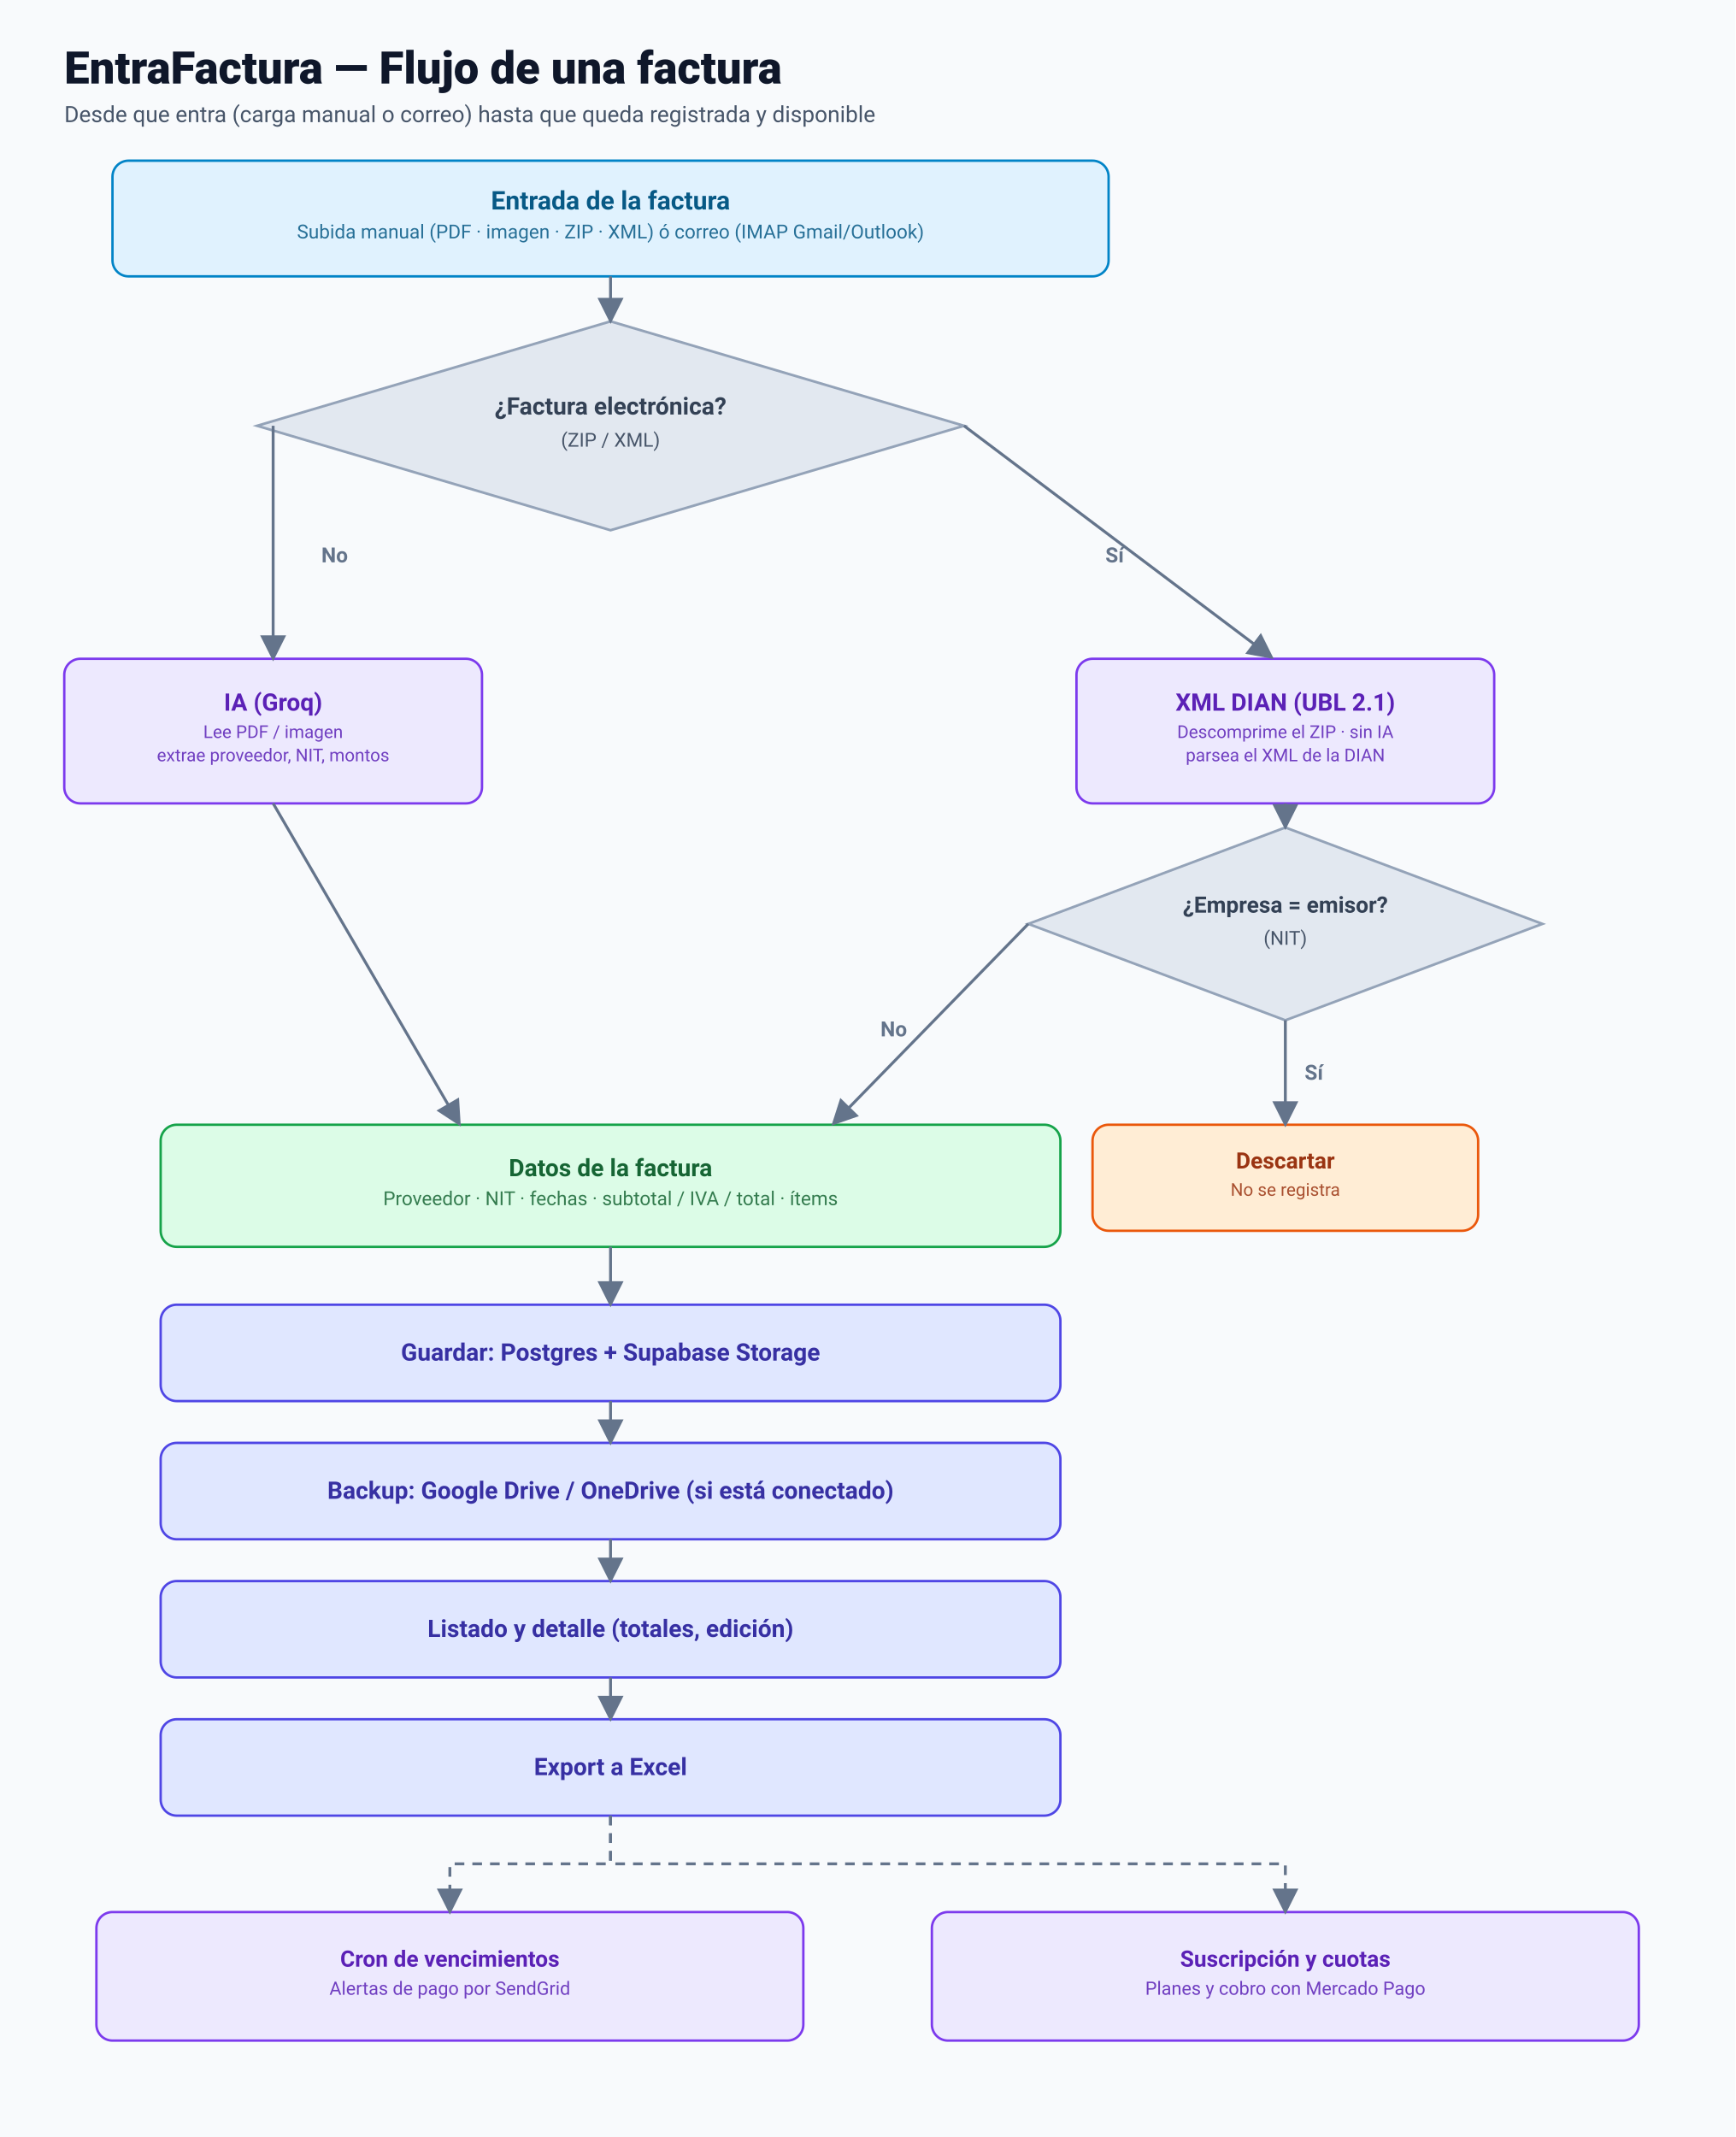
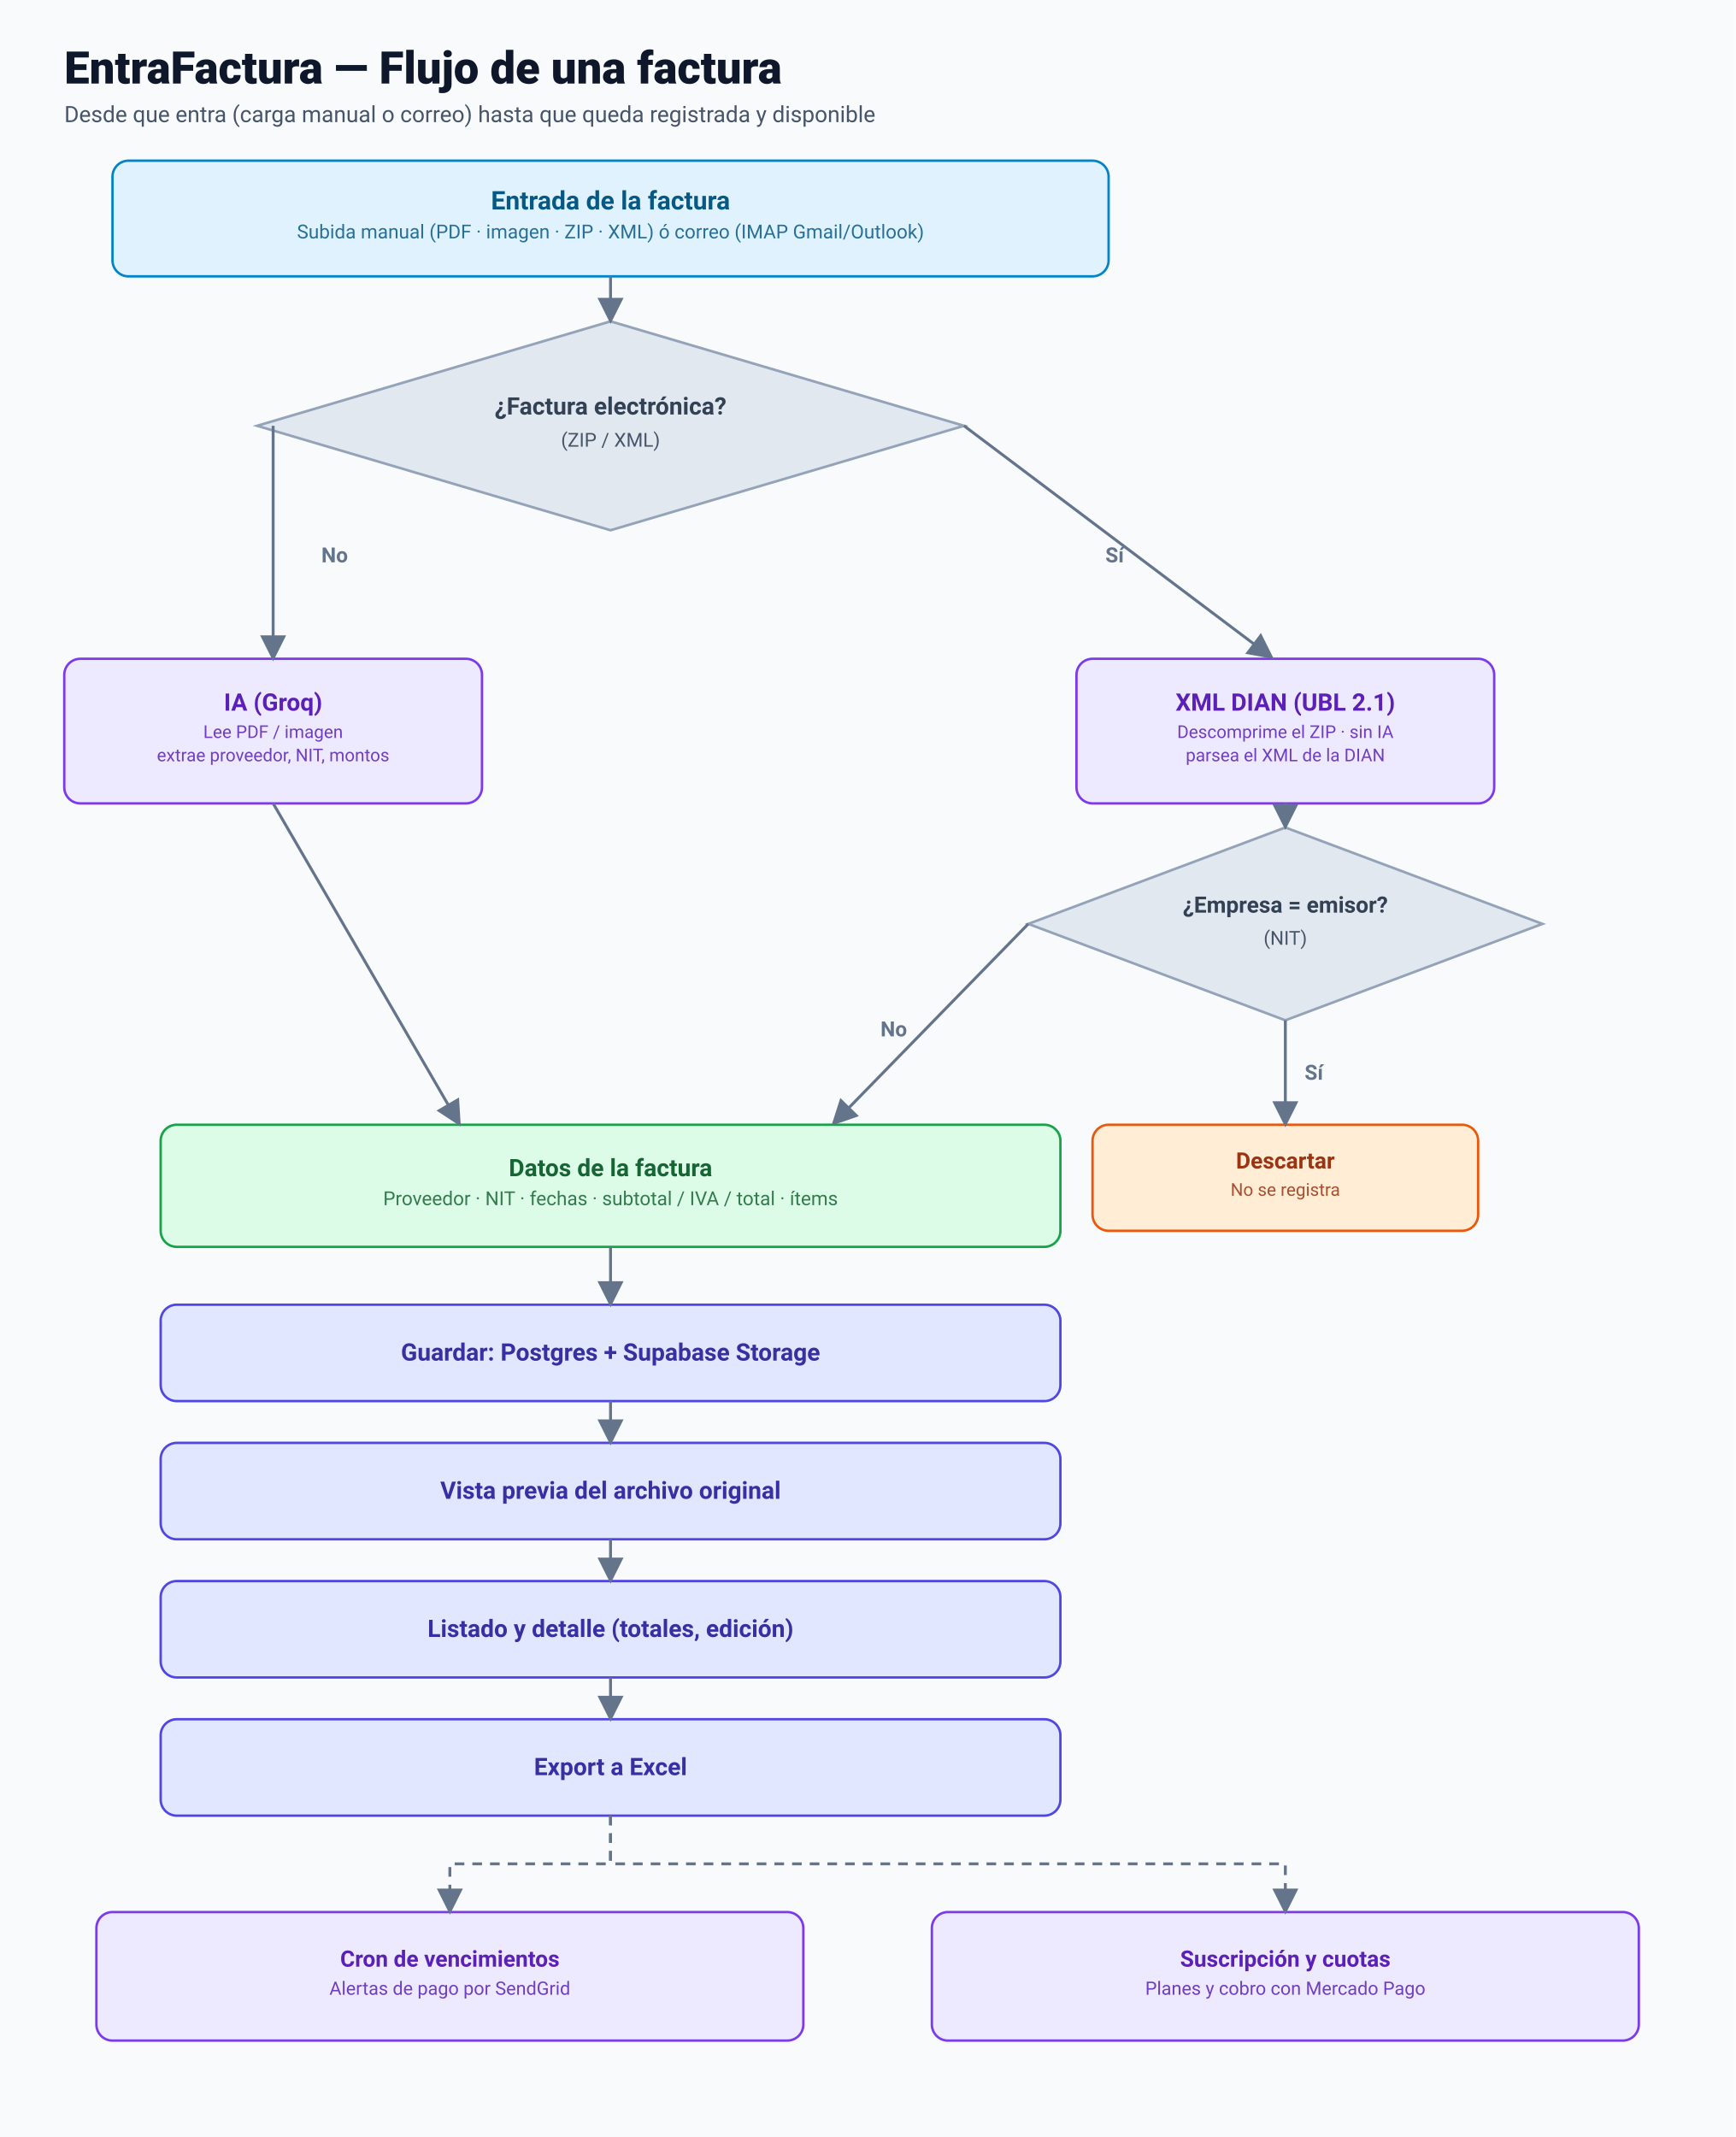
<svg xmlns="http://www.w3.org/2000/svg" width="1080" height="1330" viewBox="0 0 1080 1330">
  <defs>
    <marker id="arrowhead" markerWidth="9" markerHeight="9" refX="7" refY="4.5" orient="auto">
      <path d="M0,0 L9,4.5 L0,9 z" fill="#64748b" />
    </marker>
    <marker id="arrowhead-start" markerWidth="9" markerHeight="9" refX="2" refY="4.5" orient="auto">
      <path d="M9,0 L0,4.5 L9,9 z" fill="#64748b" />
    </marker>
  </defs>
  <rect x="0" y="0" width="1080" height="1330" fill="#f8fafc" />
  <text x="40" y="52" font-family="'Segoe UI', -apple-system, BlinkMacSystemFont, Roboto, Helvetica, Arial, sans-serif" font-size="28" font-weight="800" text-anchor="start" fill="#0f172a">EntraFactura — Flujo de una factura</text>
  <text x="40" y="76" font-family="'Segoe UI', -apple-system, BlinkMacSystemFont, Roboto, Helvetica, Arial, sans-serif" font-size="14" font-weight="400" text-anchor="start" fill="#475569">Desde que entra (carga manual o correo) hasta que queda registrada y disponible</text>
  <rect x="70" y="100" width="620" height="72" rx="10" ry="10" fill="#e0f2fe" stroke="#0284c7" stroke-width="1.5" />
  <text x="380" y="130.37" font-family="'Segoe UI', -apple-system, BlinkMacSystemFont, Roboto, Helvetica, Arial, sans-serif" font-size="16" font-weight="700" text-anchor="middle" fill="#075985">Entrada de la factura</text>
  <text x="380" y="148.37" font-family="'Segoe UI', -apple-system, BlinkMacSystemFont, Roboto, Helvetica, Arial, sans-serif" font-size="12" font-weight="400" text-anchor="middle" fill="#075985" opacity="0.85">Subida manual (PDF · imagen · ZIP · XML)  ó  correo (IMAP Gmail/Outlook)</text>
  <polygon points="380,200 600,265 380,330 160,265" fill="#e2e8f0" stroke="#94a3b8" stroke-width="1.6" />
  <text x="380" y="258" font-family="'Segoe UI', -apple-system, BlinkMacSystemFont, Roboto, Helvetica, Arial, sans-serif" font-size="15" font-weight="700" text-anchor="middle" fill="#334155">¿Factura electrónica?</text>
  <text x="380" y="278" font-family="'Segoe UI', -apple-system, BlinkMacSystemFont, Roboto, Helvetica, Arial, sans-serif" font-size="12" font-weight="400" text-anchor="middle" fill="#475569">(ZIP / XML)</text>
  <rect x="40" y="410" width="260" height="90" rx="10" ry="10" fill="#ede9fe" stroke="#7c3aed" stroke-width="1.5" />
  <text x="170" y="442.3" font-family="'Segoe UI', -apple-system, BlinkMacSystemFont, Roboto, Helvetica, Arial, sans-serif" font-size="15" font-weight="700" text-anchor="middle" fill="#5b21b6">IA (Groq)</text>
  <text x="170" y="459.3" font-family="'Segoe UI', -apple-system, BlinkMacSystemFont, Roboto, Helvetica, Arial, sans-serif" font-size="11" font-weight="400" text-anchor="middle" fill="#5b21b6" opacity="0.85">Lee PDF / imagen</text>
  <text x="170" y="473.8" font-family="'Segoe UI', -apple-system, BlinkMacSystemFont, Roboto, Helvetica, Arial, sans-serif" font-size="11" font-weight="400" text-anchor="middle" fill="#5b21b6" opacity="0.85">extrae proveedor, NIT, montos</text>
  <rect x="670" y="410" width="260" height="90" rx="10" ry="10" fill="#ede9fe" stroke="#7c3aed" stroke-width="1.5" />
  <text x="800" y="442.3" font-family="'Segoe UI', -apple-system, BlinkMacSystemFont, Roboto, Helvetica, Arial, sans-serif" font-size="15" font-weight="700" text-anchor="middle" fill="#5b21b6">XML DIAN (UBL 2.1)</text>
  <text x="800" y="459.3" font-family="'Segoe UI', -apple-system, BlinkMacSystemFont, Roboto, Helvetica, Arial, sans-serif" font-size="11" font-weight="400" text-anchor="middle" fill="#5b21b6" opacity="0.85">Descomprime el ZIP · sin IA</text>
  <text x="800" y="473.8" font-family="'Segoe UI', -apple-system, BlinkMacSystemFont, Roboto, Helvetica, Arial, sans-serif" font-size="11" font-weight="400" text-anchor="middle" fill="#5b21b6" opacity="0.85">parsea el XML de la DIAN</text>
  <polygon points="800,515 960,575 800,635 640,575" fill="#e2e8f0" stroke="#94a3b8" stroke-width="1.6" />
  <text x="800" y="568" font-family="'Segoe UI', -apple-system, BlinkMacSystemFont, Roboto, Helvetica, Arial, sans-serif" font-size="14" font-weight="700" text-anchor="middle" fill="#334155">¿Empresa = emisor?</text>
  <text x="800" y="588" font-family="'Segoe UI', -apple-system, BlinkMacSystemFont, Roboto, Helvetica, Arial, sans-serif" font-size="12" font-weight="400" text-anchor="middle" fill="#475569">(NIT)</text>
  <rect x="680" y="700" width="240" height="66" rx="10" ry="10" fill="#ffedd5" stroke="#ea580c" stroke-width="1.5" />
  <text x="800" y="727.23" font-family="'Segoe UI', -apple-system, BlinkMacSystemFont, Roboto, Helvetica, Arial, sans-serif" font-size="14" font-weight="700" text-anchor="middle" fill="#9a3412">Descartar</text>
  <text x="800" y="744.23" font-family="'Segoe UI', -apple-system, BlinkMacSystemFont, Roboto, Helvetica, Arial, sans-serif" font-size="11" font-weight="400" text-anchor="middle" fill="#9a3412" opacity="0.85">No se registra</text>
  <rect x="100" y="700" width="560" height="76" rx="10" ry="10" fill="#dcfce7" stroke="#16a34a" stroke-width="1.5" />
  <text x="380" y="732.05" font-family="'Segoe UI', -apple-system, BlinkMacSystemFont, Roboto, Helvetica, Arial, sans-serif" font-size="15" font-weight="700" text-anchor="middle" fill="#166534">Datos de la factura</text>
  <text x="380" y="750.05" font-family="'Segoe UI', -apple-system, BlinkMacSystemFont, Roboto, Helvetica, Arial, sans-serif" font-size="12" font-weight="400" text-anchor="middle" fill="#166534" opacity="0.85">Proveedor · NIT · fechas · subtotal / IVA / total · ítems</text>
  <rect x="100" y="812" width="560" height="60" rx="10" ry="10" fill="#e0e7ff" stroke="#4f46e5" stroke-width="1.5" />
  <text x="380" y="846.8" font-family="'Segoe UI', -apple-system, BlinkMacSystemFont, Roboto, Helvetica, Arial, sans-serif" font-size="15" font-weight="700" text-anchor="middle" fill="#3730a3">Guardar: Postgres + Supabase Storage</text>
  <rect x="100" y="898" width="560" height="60" rx="10" ry="10" fill="#e0e7ff" stroke="#4f46e5" stroke-width="1.5" />
-   <text x="380" y="932.8" font-family="'Segoe UI', -apple-system, BlinkMacSystemFont, Roboto, Helvetica, Arial, sans-serif" font-size="15" font-weight="700" text-anchor="middle" fill="#3730a3">Backup: Google Drive / OneDrive (si está conectado)</text>
+   <text x="380" y="932.8" font-family="'Segoe UI', -apple-system, BlinkMacSystemFont, Roboto, Helvetica, Arial, sans-serif" font-size="15" font-weight="700" text-anchor="middle" fill="#3730a3">Vista previa del archivo original</text>
  <rect x="100" y="984" width="560" height="60" rx="10" ry="10" fill="#e0e7ff" stroke="#4f46e5" stroke-width="1.5" />
  <text x="380" y="1018.8" font-family="'Segoe UI', -apple-system, BlinkMacSystemFont, Roboto, Helvetica, Arial, sans-serif" font-size="15" font-weight="700" text-anchor="middle" fill="#3730a3">Listado y detalle (totales, edición)</text>
  <rect x="100" y="1070" width="560" height="60" rx="10" ry="10" fill="#e0e7ff" stroke="#4f46e5" stroke-width="1.5" />
  <text x="380" y="1104.8" font-family="'Segoe UI', -apple-system, BlinkMacSystemFont, Roboto, Helvetica, Arial, sans-serif" font-size="15" font-weight="700" text-anchor="middle" fill="#3730a3">Export a Excel</text>
  <rect x="60" y="1190" width="440" height="80" rx="10" ry="10" fill="#ede9fe" stroke="#7c3aed" stroke-width="1.5" />
  <text x="280" y="1223.98" font-family="'Segoe UI', -apple-system, BlinkMacSystemFont, Roboto, Helvetica, Arial, sans-serif" font-size="14" font-weight="700" text-anchor="middle" fill="#5b21b6">Cron de vencimientos</text>
  <text x="280" y="1241.48" font-family="'Segoe UI', -apple-system, BlinkMacSystemFont, Roboto, Helvetica, Arial, sans-serif" font-size="11.5" font-weight="400" text-anchor="middle" fill="#5b21b6" opacity="0.85">Alertas de pago por SendGrid</text>
  <rect x="580" y="1190" width="440" height="80" rx="10" ry="10" fill="#ede9fe" stroke="#7c3aed" stroke-width="1.5" />
  <text x="800" y="1223.98" font-family="'Segoe UI', -apple-system, BlinkMacSystemFont, Roboto, Helvetica, Arial, sans-serif" font-size="14" font-weight="700" text-anchor="middle" fill="#5b21b6">Suscripción y cuotas</text>
  <text x="800" y="1241.48" font-family="'Segoe UI', -apple-system, BlinkMacSystemFont, Roboto, Helvetica, Arial, sans-serif" font-size="11.5" font-weight="400" text-anchor="middle" fill="#5b21b6" opacity="0.85">Planes y cobro con Mercado Pago</text>
  <line x1="380" y1="172" x2="380" y2="198" stroke="#64748b" stroke-width="1.8" marker-end="url(#arrowhead)" />
  <line x1="170" y1="265" x2="170" y2="408" stroke="#64748b" stroke-width="1.8" marker-end="url(#arrowhead)" />
  <text x="200" y="350" font-family="'Segoe UI', -apple-system, BlinkMacSystemFont, Roboto, Helvetica, Arial, sans-serif" font-size="13" font-weight="700" text-anchor="start" fill="#64748b">No</text>
  <line x1="600" y1="265" x2="790" y2="408" stroke="#64748b" stroke-width="1.8" marker-end="url(#arrowhead)" />
  <text x="688" y="350" font-family="'Segoe UI', -apple-system, BlinkMacSystemFont, Roboto, Helvetica, Arial, sans-serif" font-size="13" font-weight="700" text-anchor="start" fill="#64748b">Sí</text>
  <line x1="800" y1="500" x2="800" y2="513" stroke="#64748b" stroke-width="1.8" marker-end="url(#arrowhead)" />
  <line x1="800" y1="635" x2="800" y2="698" stroke="#64748b" stroke-width="1.8" marker-end="url(#arrowhead)" />
  <text x="812" y="672" font-family="'Segoe UI', -apple-system, BlinkMacSystemFont, Roboto, Helvetica, Arial, sans-serif" font-size="13" font-weight="700" text-anchor="start" fill="#64748b">Sí</text>
  <line x1="640" y1="575" x2="520" y2="698" stroke="#64748b" stroke-width="1.8" marker-end="url(#arrowhead)" />
  <text x="548" y="645" font-family="'Segoe UI', -apple-system, BlinkMacSystemFont, Roboto, Helvetica, Arial, sans-serif" font-size="13" font-weight="700" text-anchor="start" fill="#64748b">No</text>
  <line x1="170" y1="500" x2="285" y2="698" stroke="#64748b" stroke-width="1.8" marker-end="url(#arrowhead)" />
  <line x1="380" y1="776" x2="380" y2="810" stroke="#64748b" stroke-width="1.8" marker-end="url(#arrowhead)" />
  <line x1="380" y1="872" x2="380" y2="896" stroke="#64748b" stroke-width="1.8" marker-end="url(#arrowhead)" />
  <line x1="380" y1="958" x2="380" y2="982" stroke="#64748b" stroke-width="1.8" marker-end="url(#arrowhead)" />
  <line x1="380" y1="1044" x2="380" y2="1068" stroke="#64748b" stroke-width="1.8" marker-end="url(#arrowhead)" />
  <path d="M380,1130 L380,1160 L280,1160 L280,1188" fill="none" stroke="#64748b" stroke-width="1.8" stroke-dasharray="6 5" marker-end="url(#arrowhead)" />
  <path d="M380,1130 L380,1160 L800,1160 L800,1188" fill="none" stroke="#64748b" stroke-width="1.8" stroke-dasharray="6 5" marker-end="url(#arrowhead)" />
</svg>
